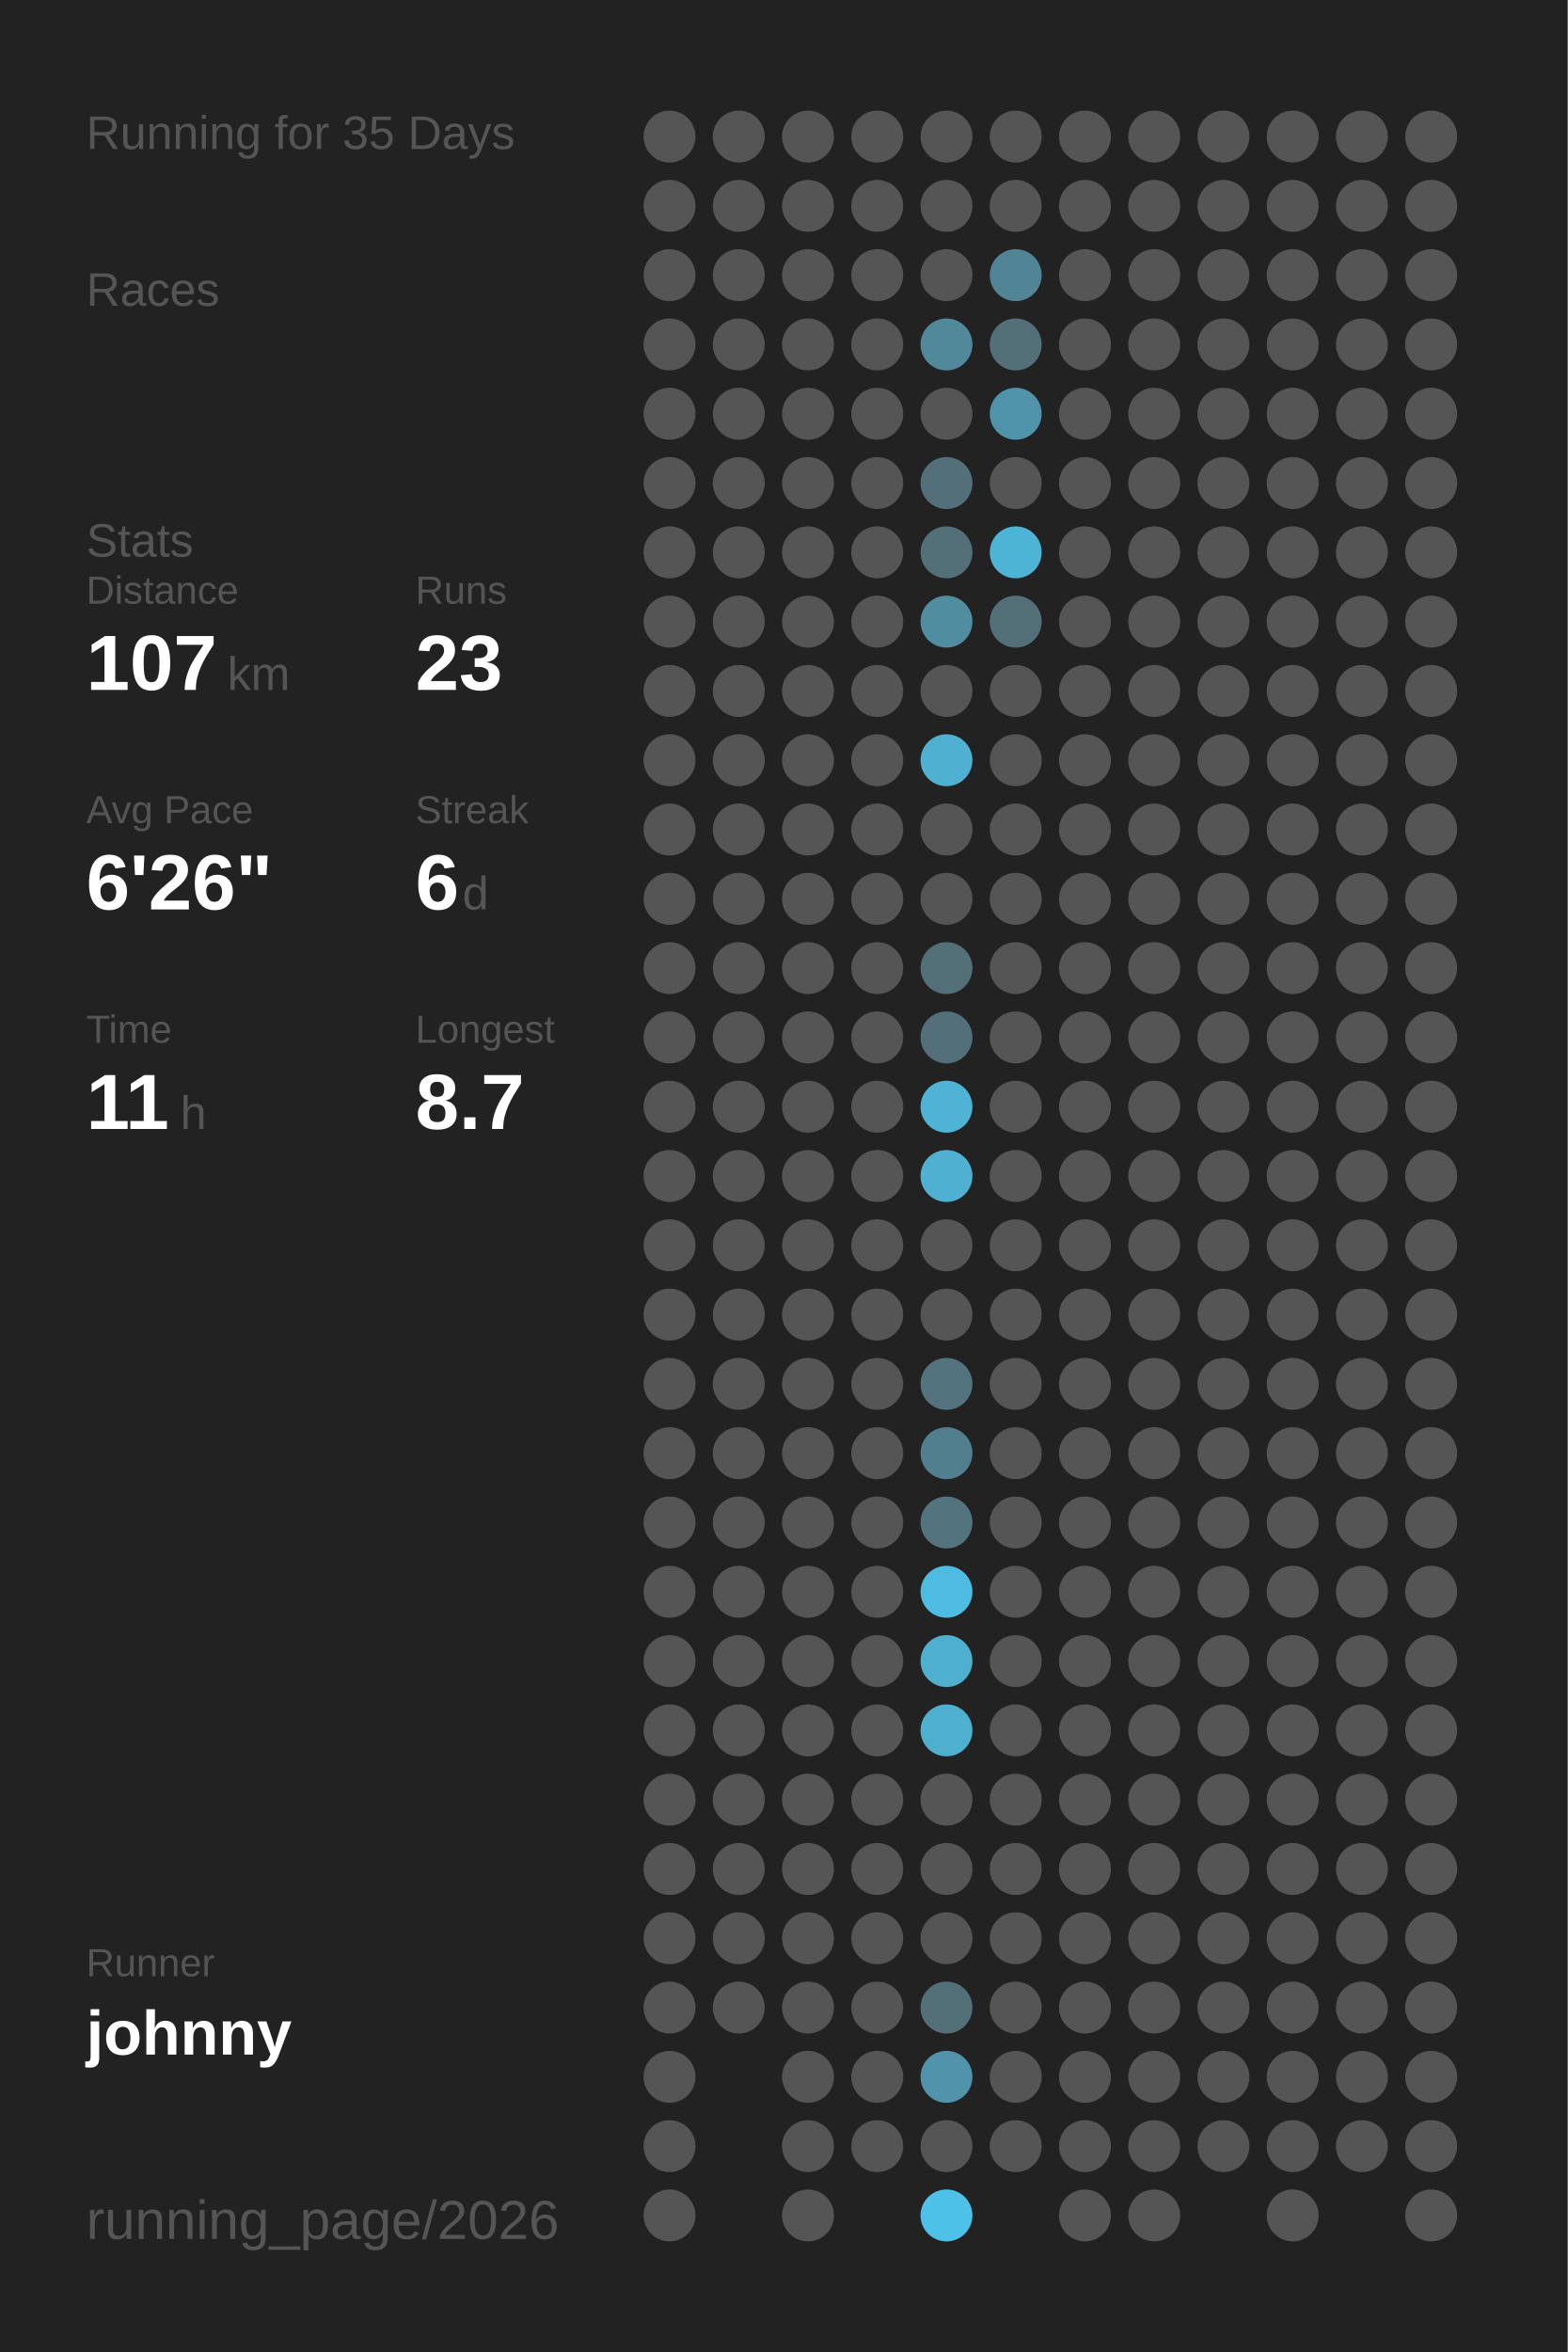
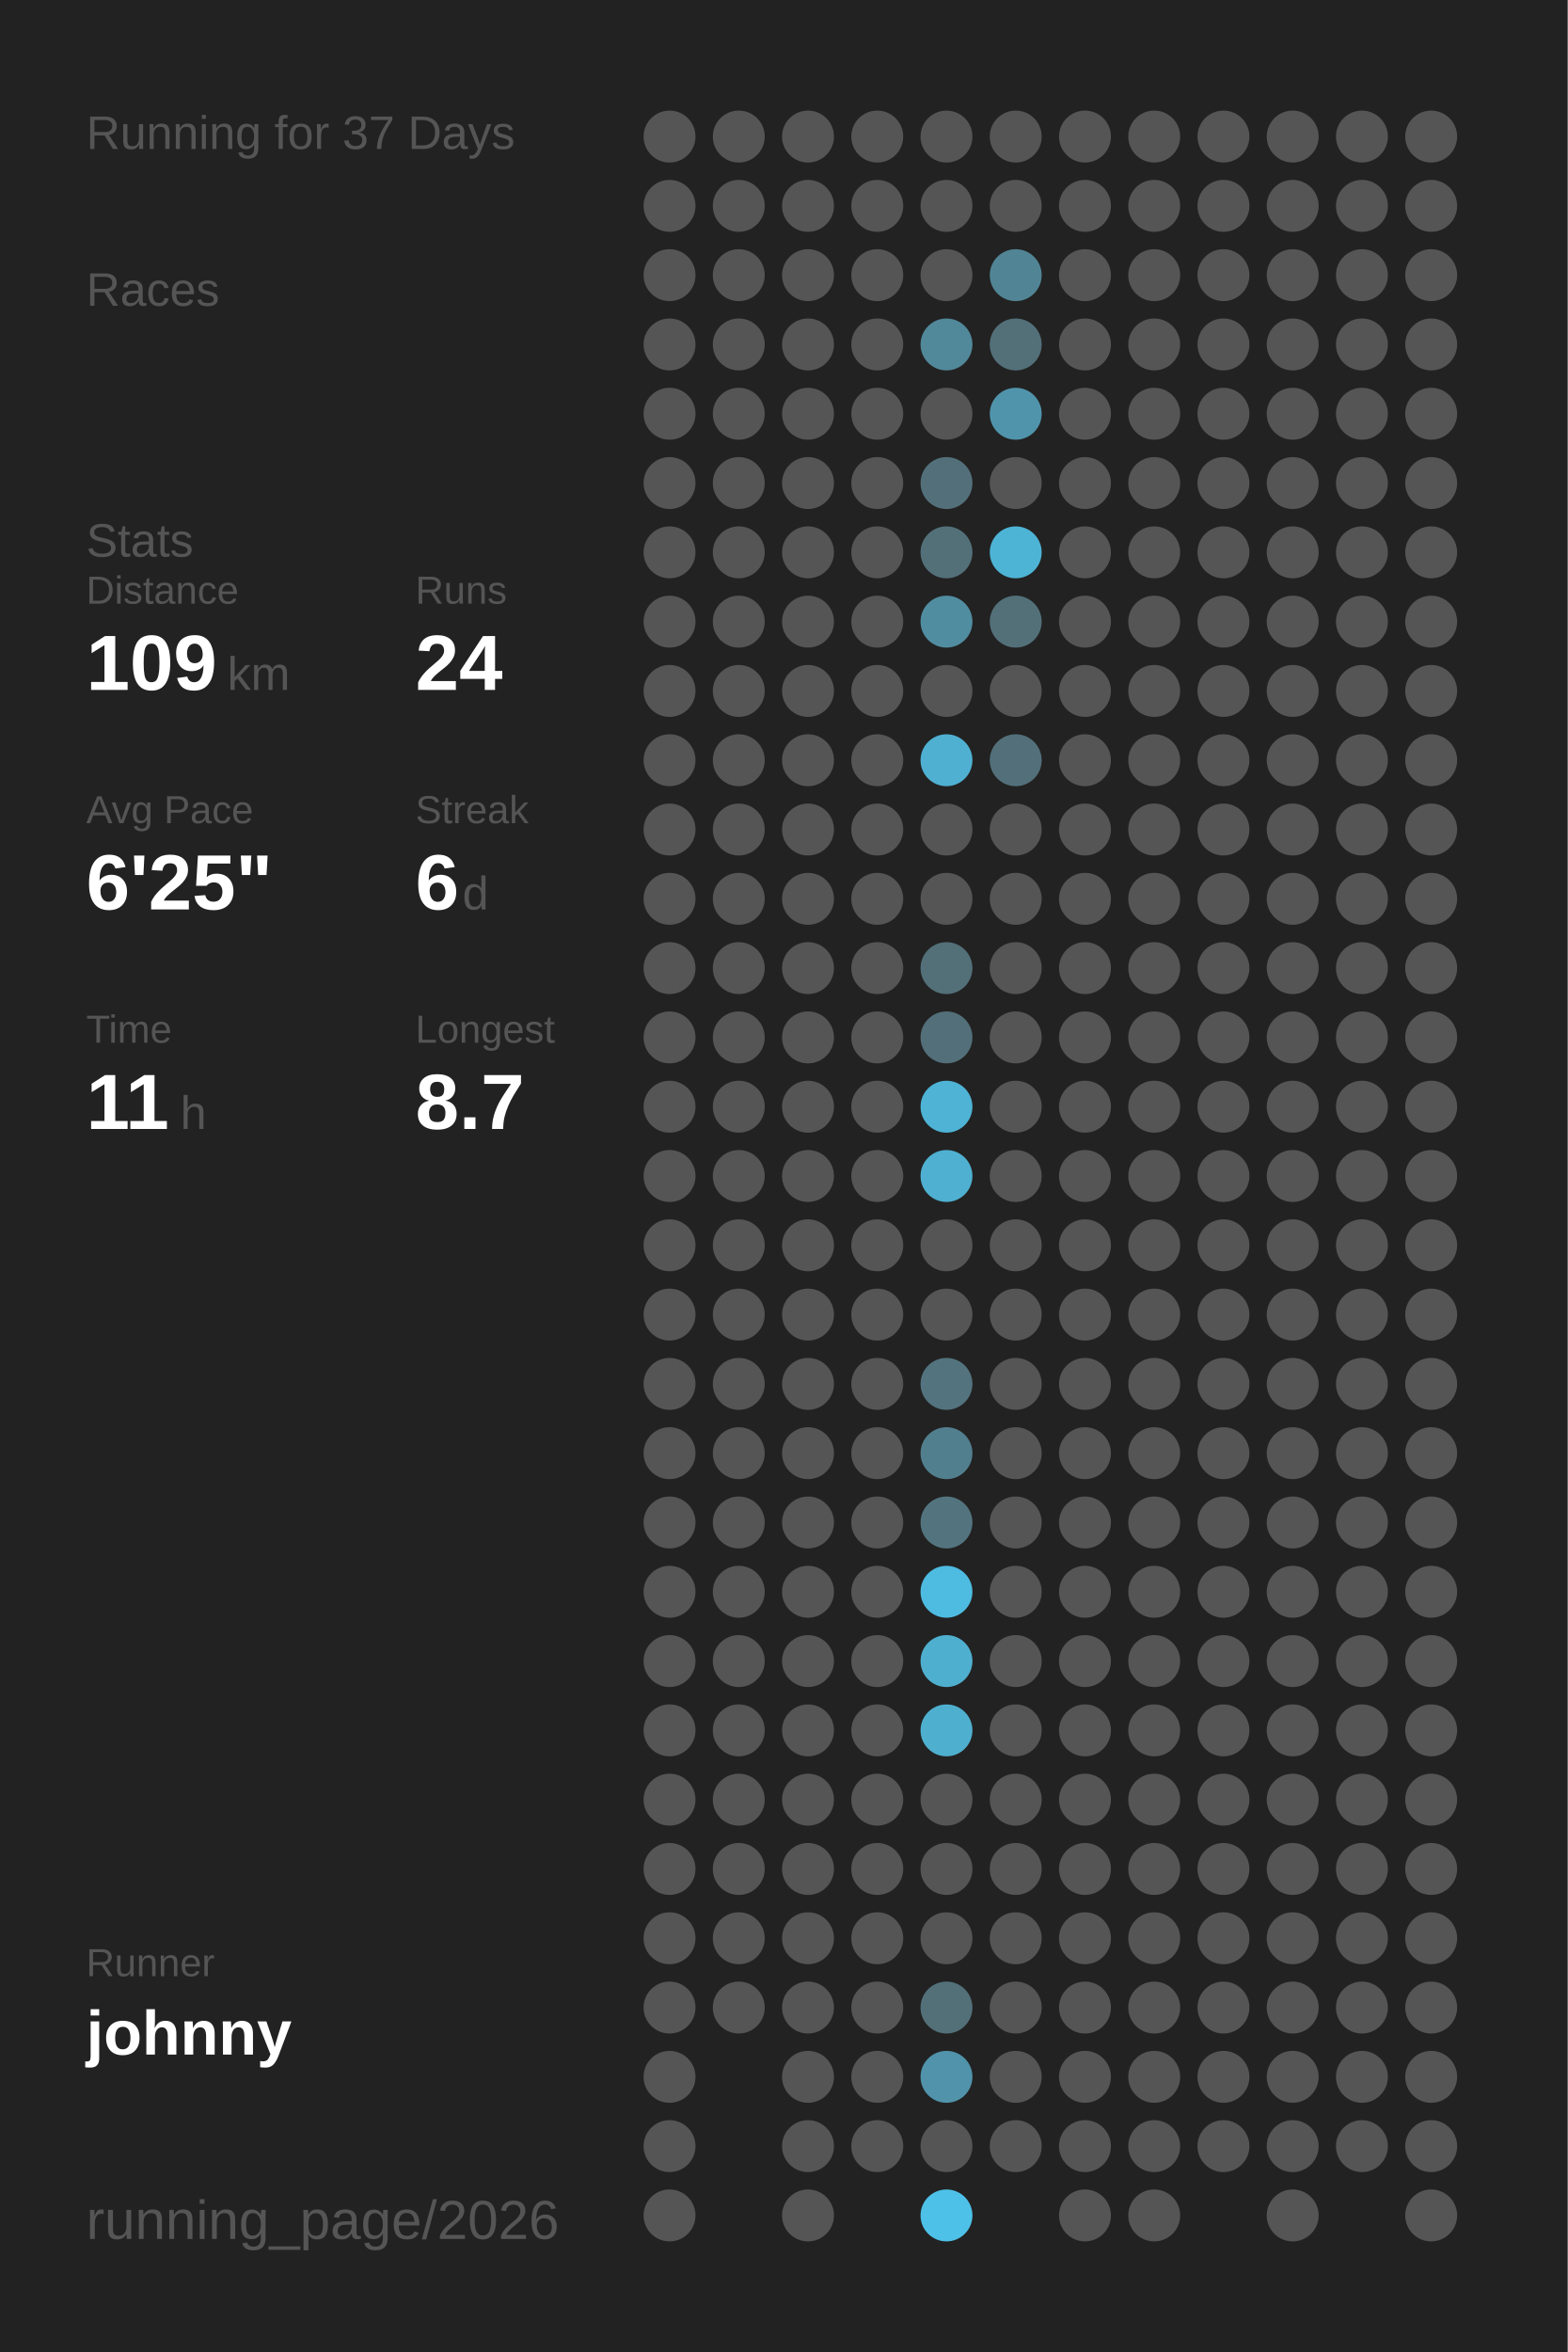
<svg xmlns="http://www.w3.org/2000/svg" baseProfile="full" height="300mm" version="1.1" viewBox="0,0,200,300" width="200mm">
  <defs />
  <rect fill="#222222" height="300" width="200" x="0" y="0" />
-   <text fill="#555555" style="font-size:6px; font-family:Arial;" x="11" y="19">Running for 35 Days</text>
+   <text fill="#555555" style="font-size:6px; font-family:Arial;" x="11" y="19">Running for 37 Days</text>
  <text fill="#555555" style="font-size:6px; font-family:Arial;" x="11" y="39">Races</text>
  <text fill="#555555" style="font-size:6px; font-family:Arial;" x="11" y="71">Stats</text>
  <text fill="#555555" style="font-size:5px; font-family:Arial;" x="11" y="77">Distance</text>
-   <text fill="#FFFFFF" style="font-size:10px; font-family:Arial; font-weight:bold;" x="11" y="88">107</text>
+   <text fill="#FFFFFF" style="font-size:10px; font-family:Arial; font-weight:bold;" x="11" y="88">109</text>
  <text fill="#555555" style="font-size:6px; font-family:Arial;" x="29" y="88">km</text>
  <text fill="#555555" style="font-size:5px; font-family:Arial;" x="53" y="77">Runs</text>
-   <text fill="#FFFFFF" style="font-size:10px; font-family:Arial; font-weight:bold;" x="53" y="88">23</text>
+   <text fill="#FFFFFF" style="font-size:10px; font-family:Arial; font-weight:bold;" x="53" y="88">24</text>
  <text fill="#555555" style="font-size:5px; font-family:Arial;" x="11" y="105">Avg Pace</text>
-   <text fill="#FFFFFF" style="font-size:10px; font-family:Arial; font-weight:bold;" x="11" y="116">6'26"</text>
+   <text fill="#FFFFFF" style="font-size:10px; font-family:Arial; font-weight:bold;" x="11" y="116">6'25"</text>
  <text fill="#555555" style="font-size:5px; font-family:Arial;" x="53" y="105">Streak</text>
  <text fill="#FFFFFF" style="font-size:10px; font-family:Arial; font-weight:bold;" x="53" y="116">6</text>
  <text fill="#555555" style="font-size:6px; font-family:Arial;" x="59" y="116">d</text>
  <text fill="#555555" style="font-size:5px; font-family:Arial;" x="11" y="133">Time</text>
  <text fill="#FFFFFF" style="font-size:10px; font-family:Arial; font-weight:bold;" x="11" y="144">11</text>
  <text fill="#555555" style="font-size:6px; font-family:Arial;" x="23" y="144">h</text>
  <text fill="#555555" style="font-size:5px; font-family:Arial;" x="53" y="133">Longest</text>
  <text fill="#FFFFFF" style="font-size:10px; font-family:Arial; font-weight:bold;" x="53" y="144">8.7</text>
  <text fill="#555555" style="font-size:5px; font-family:Arial;" x="11" y="252.065">Runner</text>
  <text fill="#FFFFFF" style="font-size:8px; font-family:Arial; font-weight:bold;" x="11" y="262.065">johnny</text>
  <text fill="#555555" style="font-size:7px; font-family:Arial;" x="11" y="285.581">running_page/2026</text>
  <circle cx="85.417" cy="17.419" fill="#555555" r="3.312" />
  <circle cx="85.417" cy="26.258" fill="#555555" r="3.312" />
  <circle cx="85.417" cy="35.097" fill="#555555" r="3.312" />
  <circle cx="85.417" cy="43.935" fill="#555555" r="3.312" />
  <circle cx="85.417" cy="52.774" fill="#555555" r="3.312" />
  <circle cx="85.417" cy="61.613" fill="#555555" r="3.312" />
  <circle cx="85.417" cy="70.452" fill="#555555" r="3.312" />
  <circle cx="85.417" cy="79.29" fill="#555555" r="3.312" />
  <circle cx="85.417" cy="88.129" fill="#555555" r="3.312" />
  <circle cx="85.417" cy="96.968" fill="#555555" r="3.312" />
  <circle cx="85.417" cy="105.806" fill="#555555" r="3.312" />
  <circle cx="85.417" cy="114.645" fill="#555555" r="3.312" />
  <circle cx="85.417" cy="123.484" fill="#555555" r="3.312" />
  <circle cx="85.417" cy="132.323" fill="#555555" r="3.312" />
  <circle cx="85.417" cy="141.161" fill="#555555" r="3.312" />
  <circle cx="85.417" cy="150" fill="#555555" r="3.312" />
  <circle cx="85.417" cy="158.839" fill="#555555" r="3.312" />
  <circle cx="85.417" cy="167.677" fill="#555555" r="3.312" />
  <circle cx="85.417" cy="176.516" fill="#555555" r="3.312" />
  <circle cx="85.417" cy="185.355" fill="#555555" r="3.312" />
  <circle cx="85.417" cy="194.194" fill="#555555" r="3.312" />
  <circle cx="85.417" cy="203.032" fill="#555555" r="3.312" />
  <circle cx="85.417" cy="211.871" fill="#555555" r="3.312" />
  <circle cx="85.417" cy="220.71" fill="#555555" r="3.312" />
  <circle cx="85.417" cy="229.548" fill="#555555" r="3.312" />
  <circle cx="85.417" cy="238.387" fill="#555555" r="3.312" />
  <circle cx="85.417" cy="247.226" fill="#555555" r="3.312" />
  <circle cx="85.417" cy="256.065" fill="#555555" r="3.312" />
  <circle cx="85.417" cy="264.903" fill="#555555" r="3.312" />
  <circle cx="85.417" cy="273.742" fill="#555555" r="3.312" />
  <circle cx="85.417" cy="282.581" fill="#555555" r="3.312" />
  <circle cx="94.25" cy="17.419" fill="#555555" r="3.312" />
  <circle cx="94.25" cy="26.258" fill="#555555" r="3.312" />
  <circle cx="94.25" cy="35.097" fill="#555555" r="3.312" />
  <circle cx="94.25" cy="43.935" fill="#555555" r="3.312" />
  <circle cx="94.25" cy="52.774" fill="#555555" r="3.312" />
  <circle cx="94.25" cy="61.613" fill="#555555" r="3.312" />
  <circle cx="94.25" cy="70.452" fill="#555555" r="3.312" />
  <circle cx="94.25" cy="79.29" fill="#555555" r="3.312" />
  <circle cx="94.25" cy="88.129" fill="#555555" r="3.312" />
  <circle cx="94.25" cy="96.968" fill="#555555" r="3.312" />
  <circle cx="94.25" cy="105.806" fill="#555555" r="3.312" />
  <circle cx="94.25" cy="114.645" fill="#555555" r="3.312" />
  <circle cx="94.25" cy="123.484" fill="#555555" r="3.312" />
  <circle cx="94.25" cy="132.323" fill="#555555" r="3.312" />
  <circle cx="94.25" cy="141.161" fill="#555555" r="3.312" />
  <circle cx="94.25" cy="150" fill="#555555" r="3.312" />
  <circle cx="94.25" cy="158.839" fill="#555555" r="3.312" />
  <circle cx="94.25" cy="167.677" fill="#555555" r="3.312" />
  <circle cx="94.25" cy="176.516" fill="#555555" r="3.312" />
  <circle cx="94.25" cy="185.355" fill="#555555" r="3.312" />
  <circle cx="94.25" cy="194.194" fill="#555555" r="3.312" />
  <circle cx="94.25" cy="203.032" fill="#555555" r="3.312" />
  <circle cx="94.25" cy="211.871" fill="#555555" r="3.312" />
  <circle cx="94.25" cy="220.71" fill="#555555" r="3.312" />
  <circle cx="94.25" cy="229.548" fill="#555555" r="3.312" />
  <circle cx="94.25" cy="238.387" fill="#555555" r="3.312" />
  <circle cx="94.25" cy="247.226" fill="#555555" r="3.312" />
  <circle cx="94.25" cy="256.065" fill="#555555" r="3.312" />
  <circle cx="103.083" cy="17.419" fill="#555555" r="3.312" />
  <circle cx="103.083" cy="26.258" fill="#555555" r="3.312" />
  <circle cx="103.083" cy="35.097" fill="#555555" r="3.312" />
  <circle cx="103.083" cy="43.935" fill="#555555" r="3.312" />
  <circle cx="103.083" cy="52.774" fill="#555555" r="3.312" />
  <circle cx="103.083" cy="61.613" fill="#555555" r="3.312" />
  <circle cx="103.083" cy="70.452" fill="#555555" r="3.312" />
  <circle cx="103.083" cy="79.29" fill="#555555" r="3.312" />
  <circle cx="103.083" cy="88.129" fill="#555555" r="3.312" />
  <circle cx="103.083" cy="96.968" fill="#555555" r="3.312" />
  <circle cx="103.083" cy="105.806" fill="#555555" r="3.312" />
  <circle cx="103.083" cy="114.645" fill="#555555" r="3.312" />
  <circle cx="103.083" cy="123.484" fill="#555555" r="3.312" />
  <circle cx="103.083" cy="132.323" fill="#555555" r="3.312" />
  <circle cx="103.083" cy="141.161" fill="#555555" r="3.312" />
  <circle cx="103.083" cy="150" fill="#555555" r="3.312" />
  <circle cx="103.083" cy="158.839" fill="#555555" r="3.312" />
  <circle cx="103.083" cy="167.677" fill="#555555" r="3.312" />
  <circle cx="103.083" cy="176.516" fill="#555555" r="3.312" />
  <circle cx="103.083" cy="185.355" fill="#555555" r="3.312" />
  <circle cx="103.083" cy="194.194" fill="#555555" r="3.312" />
  <circle cx="103.083" cy="203.032" fill="#555555" r="3.312" />
  <circle cx="103.083" cy="211.871" fill="#555555" r="3.312" />
  <circle cx="103.083" cy="220.71" fill="#555555" r="3.312" />
  <circle cx="103.083" cy="229.548" fill="#555555" r="3.312" />
  <circle cx="103.083" cy="238.387" fill="#555555" r="3.312" />
  <circle cx="103.083" cy="247.226" fill="#555555" r="3.312" />
  <circle cx="103.083" cy="256.065" fill="#555555" r="3.312" />
  <circle cx="103.083" cy="264.903" fill="#555555" r="3.312" />
  <circle cx="103.083" cy="273.742" fill="#555555" r="3.312" />
  <circle cx="103.083" cy="282.581" fill="#555555" r="3.312" />
  <circle cx="111.917" cy="17.419" fill="#555555" r="3.312" />
  <circle cx="111.917" cy="26.258" fill="#555555" r="3.312" />
  <circle cx="111.917" cy="35.097" fill="#555555" r="3.312" />
  <circle cx="111.917" cy="43.935" fill="#555555" r="3.312" />
  <circle cx="111.917" cy="52.774" fill="#555555" r="3.312" />
  <circle cx="111.917" cy="61.613" fill="#555555" r="3.312" />
  <circle cx="111.917" cy="70.452" fill="#555555" r="3.312" />
  <circle cx="111.917" cy="79.29" fill="#555555" r="3.312" />
  <circle cx="111.917" cy="88.129" fill="#555555" r="3.312" />
  <circle cx="111.917" cy="96.968" fill="#555555" r="3.312" />
  <circle cx="111.917" cy="105.806" fill="#555555" r="3.312" />
  <circle cx="111.917" cy="114.645" fill="#555555" r="3.312" />
  <circle cx="111.917" cy="123.484" fill="#555555" r="3.312" />
  <circle cx="111.917" cy="132.323" fill="#555555" r="3.312" />
  <circle cx="111.917" cy="141.161" fill="#555555" r="3.312" />
  <circle cx="111.917" cy="150" fill="#555555" r="3.312" />
  <circle cx="111.917" cy="158.839" fill="#555555" r="3.312" />
  <circle cx="111.917" cy="167.677" fill="#555555" r="3.312" />
  <circle cx="111.917" cy="176.516" fill="#555555" r="3.312" />
  <circle cx="111.917" cy="185.355" fill="#555555" r="3.312" />
  <circle cx="111.917" cy="194.194" fill="#555555" r="3.312" />
  <circle cx="111.917" cy="203.032" fill="#555555" r="3.312" />
  <circle cx="111.917" cy="211.871" fill="#555555" r="3.312" />
  <circle cx="111.917" cy="220.71" fill="#555555" r="3.312" />
  <circle cx="111.917" cy="229.548" fill="#555555" r="3.312" />
  <circle cx="111.917" cy="238.387" fill="#555555" r="3.312" />
  <circle cx="111.917" cy="247.226" fill="#555555" r="3.312" />
  <circle cx="111.917" cy="256.065" fill="#555555" r="3.312" />
  <circle cx="111.917" cy="264.903" fill="#555555" r="3.312" />
  <circle cx="111.917" cy="273.742" fill="#555555" r="3.312" />
  <circle cx="120.75" cy="17.419" fill="#555555" r="3.312" />
  <circle cx="120.75" cy="26.258" fill="#555555" r="3.312" />
  <circle cx="120.75" cy="35.097" fill="#555555" r="3.312" />
  <circle cx="120.75" cy="43.935" fill="#51889a" r="3.312" />
  <circle cx="120.75" cy="52.774" fill="#555555" r="3.312" />
  <circle cx="120.75" cy="61.613" fill="#53707a" r="3.312" />
  <circle cx="120.75" cy="70.452" fill="#537079" r="3.312" />
  <circle cx="120.75" cy="79.29" fill="#518da1" r="3.312" />
  <circle cx="120.75" cy="88.129" fill="#555555" r="3.312" />
  <circle cx="120.75" cy="96.968" fill="#4fb0d2" r="3.312" />
  <circle cx="120.75" cy="105.806" fill="#555555" r="3.312" />
  <circle cx="120.75" cy="114.645" fill="#555555" r="3.312" />
  <circle cx="120.75" cy="123.484" fill="#536f78" r="3.312" />
  <circle cx="120.75" cy="132.323" fill="#536f79" r="3.312" />
  <circle cx="120.75" cy="141.161" fill="#4eb3d5" r="3.312" />
  <circle cx="120.75" cy="150" fill="#4fb0d1" r="3.312" />
  <circle cx="120.75" cy="158.839" fill="#555555" r="3.312" />
  <circle cx="120.75" cy="167.677" fill="#555555" r="3.312" />
  <circle cx="120.75" cy="176.516" fill="#53737e" r="3.312" />
  <circle cx="120.75" cy="185.355" fill="#527f8e" r="3.312" />
  <circle cx="120.75" cy="194.194" fill="#53747f" r="3.312" />
  <circle cx="120.75" cy="203.032" fill="#4ebbe0" r="3.312" />
  <circle cx="120.75" cy="211.871" fill="#4fafcf" r="3.312" />
  <circle cx="120.75" cy="220.71" fill="#4fafcf" r="3.312" />
  <circle cx="120.75" cy="229.548" fill="#555555" r="3.312" />
  <circle cx="120.75" cy="238.387" fill="#555555" r="3.312" />
  <circle cx="120.75" cy="247.226" fill="#555555" r="3.312" />
  <circle cx="120.75" cy="256.065" fill="#537079" r="3.312" />
  <circle cx="120.75" cy="264.903" fill="#5093aa" r="3.312" />
  <circle cx="120.75" cy="273.742" fill="#555555" r="3.312" />
  <circle cx="120.75" cy="282.581" fill="#4ec1e8" r="3.312" />
  <circle cx="129.583" cy="17.419" fill="#555555" r="3.312" />
  <circle cx="129.583" cy="26.258" fill="#555555" r="3.312" />
  <circle cx="129.583" cy="35.097" fill="#518596" r="3.312" />
  <circle cx="129.583" cy="43.935" fill="#537079" r="3.312" />
  <circle cx="129.583" cy="52.774" fill="#5094ab" r="3.312" />
  <circle cx="129.583" cy="61.613" fill="#555555" r="3.312" />
  <circle cx="129.583" cy="70.452" fill="#4eb4d6" r="3.312" />
  <circle cx="129.583" cy="79.29" fill="#537079" r="3.312" />
  <circle cx="129.583" cy="88.129" fill="#555555" r="3.312" />
-   <circle cx="129.583" cy="96.968" fill="#555555" r="3.312" />
+   <circle cx="129.583" cy="96.968" fill="#53707a" r="3.312" />
  <circle cx="129.583" cy="105.806" fill="#555555" r="3.312" />
  <circle cx="129.583" cy="114.645" fill="#555555" r="3.312" />
  <circle cx="129.583" cy="123.484" fill="#555555" r="3.312" />
  <circle cx="129.583" cy="132.323" fill="#555555" r="3.312" />
  <circle cx="129.583" cy="141.161" fill="#555555" r="3.312" />
  <circle cx="129.583" cy="150" fill="#555555" r="3.312" />
  <circle cx="129.583" cy="158.839" fill="#555555" r="3.312" />
  <circle cx="129.583" cy="167.677" fill="#555555" r="3.312" />
  <circle cx="129.583" cy="176.516" fill="#555555" r="3.312" />
  <circle cx="129.583" cy="185.355" fill="#555555" r="3.312" />
  <circle cx="129.583" cy="194.194" fill="#555555" r="3.312" />
  <circle cx="129.583" cy="203.032" fill="#555555" r="3.312" />
  <circle cx="129.583" cy="211.871" fill="#555555" r="3.312" />
  <circle cx="129.583" cy="220.71" fill="#555555" r="3.312" />
  <circle cx="129.583" cy="229.548" fill="#555555" r="3.312" />
  <circle cx="129.583" cy="238.387" fill="#555555" r="3.312" />
  <circle cx="129.583" cy="247.226" fill="#555555" r="3.312" />
  <circle cx="129.583" cy="256.065" fill="#555555" r="3.312" />
  <circle cx="129.583" cy="264.903" fill="#555555" r="3.312" />
  <circle cx="129.583" cy="273.742" fill="#555555" r="3.312" />
  <circle cx="138.417" cy="17.419" fill="#555555" r="3.312" />
  <circle cx="138.417" cy="26.258" fill="#555555" r="3.312" />
  <circle cx="138.417" cy="35.097" fill="#555555" r="3.312" />
  <circle cx="138.417" cy="43.935" fill="#555555" r="3.312" />
  <circle cx="138.417" cy="52.774" fill="#555555" r="3.312" />
  <circle cx="138.417" cy="61.613" fill="#555555" r="3.312" />
  <circle cx="138.417" cy="70.452" fill="#555555" r="3.312" />
  <circle cx="138.417" cy="79.29" fill="#555555" r="3.312" />
  <circle cx="138.417" cy="88.129" fill="#555555" r="3.312" />
  <circle cx="138.417" cy="96.968" fill="#555555" r="3.312" />
  <circle cx="138.417" cy="105.806" fill="#555555" r="3.312" />
  <circle cx="138.417" cy="114.645" fill="#555555" r="3.312" />
  <circle cx="138.417" cy="123.484" fill="#555555" r="3.312" />
  <circle cx="138.417" cy="132.323" fill="#555555" r="3.312" />
  <circle cx="138.417" cy="141.161" fill="#555555" r="3.312" />
  <circle cx="138.417" cy="150" fill="#555555" r="3.312" />
  <circle cx="138.417" cy="158.839" fill="#555555" r="3.312" />
  <circle cx="138.417" cy="167.677" fill="#555555" r="3.312" />
  <circle cx="138.417" cy="176.516" fill="#555555" r="3.312" />
  <circle cx="138.417" cy="185.355" fill="#555555" r="3.312" />
  <circle cx="138.417" cy="194.194" fill="#555555" r="3.312" />
  <circle cx="138.417" cy="203.032" fill="#555555" r="3.312" />
  <circle cx="138.417" cy="211.871" fill="#555555" r="3.312" />
  <circle cx="138.417" cy="220.71" fill="#555555" r="3.312" />
  <circle cx="138.417" cy="229.548" fill="#555555" r="3.312" />
  <circle cx="138.417" cy="238.387" fill="#555555" r="3.312" />
  <circle cx="138.417" cy="247.226" fill="#555555" r="3.312" />
  <circle cx="138.417" cy="256.065" fill="#555555" r="3.312" />
  <circle cx="138.417" cy="264.903" fill="#555555" r="3.312" />
  <circle cx="138.417" cy="273.742" fill="#555555" r="3.312" />
  <circle cx="138.417" cy="282.581" fill="#555555" r="3.312" />
  <circle cx="147.25" cy="17.419" fill="#555555" r="3.312" />
  <circle cx="147.25" cy="26.258" fill="#555555" r="3.312" />
  <circle cx="147.25" cy="35.097" fill="#555555" r="3.312" />
  <circle cx="147.25" cy="43.935" fill="#555555" r="3.312" />
  <circle cx="147.25" cy="52.774" fill="#555555" r="3.312" />
  <circle cx="147.25" cy="61.613" fill="#555555" r="3.312" />
  <circle cx="147.25" cy="70.452" fill="#555555" r="3.312" />
  <circle cx="147.25" cy="79.29" fill="#555555" r="3.312" />
  <circle cx="147.25" cy="88.129" fill="#555555" r="3.312" />
  <circle cx="147.25" cy="96.968" fill="#555555" r="3.312" />
  <circle cx="147.25" cy="105.806" fill="#555555" r="3.312" />
  <circle cx="147.25" cy="114.645" fill="#555555" r="3.312" />
  <circle cx="147.25" cy="123.484" fill="#555555" r="3.312" />
  <circle cx="147.25" cy="132.323" fill="#555555" r="3.312" />
  <circle cx="147.25" cy="141.161" fill="#555555" r="3.312" />
  <circle cx="147.25" cy="150" fill="#555555" r="3.312" />
  <circle cx="147.25" cy="158.839" fill="#555555" r="3.312" />
  <circle cx="147.25" cy="167.677" fill="#555555" r="3.312" />
  <circle cx="147.25" cy="176.516" fill="#555555" r="3.312" />
  <circle cx="147.25" cy="185.355" fill="#555555" r="3.312" />
  <circle cx="147.25" cy="194.194" fill="#555555" r="3.312" />
  <circle cx="147.25" cy="203.032" fill="#555555" r="3.312" />
  <circle cx="147.25" cy="211.871" fill="#555555" r="3.312" />
  <circle cx="147.25" cy="220.71" fill="#555555" r="3.312" />
  <circle cx="147.25" cy="229.548" fill="#555555" r="3.312" />
  <circle cx="147.25" cy="238.387" fill="#555555" r="3.312" />
  <circle cx="147.25" cy="247.226" fill="#555555" r="3.312" />
  <circle cx="147.25" cy="256.065" fill="#555555" r="3.312" />
  <circle cx="147.25" cy="264.903" fill="#555555" r="3.312" />
  <circle cx="147.25" cy="273.742" fill="#555555" r="3.312" />
  <circle cx="147.25" cy="282.581" fill="#555555" r="3.312" />
  <circle cx="156.083" cy="17.419" fill="#555555" r="3.312" />
  <circle cx="156.083" cy="26.258" fill="#555555" r="3.312" />
  <circle cx="156.083" cy="35.097" fill="#555555" r="3.312" />
  <circle cx="156.083" cy="43.935" fill="#555555" r="3.312" />
  <circle cx="156.083" cy="52.774" fill="#555555" r="3.312" />
  <circle cx="156.083" cy="61.613" fill="#555555" r="3.312" />
  <circle cx="156.083" cy="70.452" fill="#555555" r="3.312" />
  <circle cx="156.083" cy="79.29" fill="#555555" r="3.312" />
  <circle cx="156.083" cy="88.129" fill="#555555" r="3.312" />
  <circle cx="156.083" cy="96.968" fill="#555555" r="3.312" />
  <circle cx="156.083" cy="105.806" fill="#555555" r="3.312" />
  <circle cx="156.083" cy="114.645" fill="#555555" r="3.312" />
  <circle cx="156.083" cy="123.484" fill="#555555" r="3.312" />
  <circle cx="156.083" cy="132.323" fill="#555555" r="3.312" />
  <circle cx="156.083" cy="141.161" fill="#555555" r="3.312" />
  <circle cx="156.083" cy="150" fill="#555555" r="3.312" />
  <circle cx="156.083" cy="158.839" fill="#555555" r="3.312" />
  <circle cx="156.083" cy="167.677" fill="#555555" r="3.312" />
  <circle cx="156.083" cy="176.516" fill="#555555" r="3.312" />
  <circle cx="156.083" cy="185.355" fill="#555555" r="3.312" />
  <circle cx="156.083" cy="194.194" fill="#555555" r="3.312" />
  <circle cx="156.083" cy="203.032" fill="#555555" r="3.312" />
  <circle cx="156.083" cy="211.871" fill="#555555" r="3.312" />
  <circle cx="156.083" cy="220.71" fill="#555555" r="3.312" />
  <circle cx="156.083" cy="229.548" fill="#555555" r="3.312" />
  <circle cx="156.083" cy="238.387" fill="#555555" r="3.312" />
  <circle cx="156.083" cy="247.226" fill="#555555" r="3.312" />
  <circle cx="156.083" cy="256.065" fill="#555555" r="3.312" />
  <circle cx="156.083" cy="264.903" fill="#555555" r="3.312" />
  <circle cx="156.083" cy="273.742" fill="#555555" r="3.312" />
  <circle cx="164.917" cy="17.419" fill="#555555" r="3.312" />
  <circle cx="164.917" cy="26.258" fill="#555555" r="3.312" />
  <circle cx="164.917" cy="35.097" fill="#555555" r="3.312" />
  <circle cx="164.917" cy="43.935" fill="#555555" r="3.312" />
  <circle cx="164.917" cy="52.774" fill="#555555" r="3.312" />
  <circle cx="164.917" cy="61.613" fill="#555555" r="3.312" />
  <circle cx="164.917" cy="70.452" fill="#555555" r="3.312" />
  <circle cx="164.917" cy="79.29" fill="#555555" r="3.312" />
  <circle cx="164.917" cy="88.129" fill="#555555" r="3.312" />
  <circle cx="164.917" cy="96.968" fill="#555555" r="3.312" />
  <circle cx="164.917" cy="105.806" fill="#555555" r="3.312" />
  <circle cx="164.917" cy="114.645" fill="#555555" r="3.312" />
  <circle cx="164.917" cy="123.484" fill="#555555" r="3.312" />
  <circle cx="164.917" cy="132.323" fill="#555555" r="3.312" />
  <circle cx="164.917" cy="141.161" fill="#555555" r="3.312" />
  <circle cx="164.917" cy="150" fill="#555555" r="3.312" />
  <circle cx="164.917" cy="158.839" fill="#555555" r="3.312" />
  <circle cx="164.917" cy="167.677" fill="#555555" r="3.312" />
  <circle cx="164.917" cy="176.516" fill="#555555" r="3.312" />
  <circle cx="164.917" cy="185.355" fill="#555555" r="3.312" />
  <circle cx="164.917" cy="194.194" fill="#555555" r="3.312" />
  <circle cx="164.917" cy="203.032" fill="#555555" r="3.312" />
  <circle cx="164.917" cy="211.871" fill="#555555" r="3.312" />
  <circle cx="164.917" cy="220.71" fill="#555555" r="3.312" />
  <circle cx="164.917" cy="229.548" fill="#555555" r="3.312" />
  <circle cx="164.917" cy="238.387" fill="#555555" r="3.312" />
  <circle cx="164.917" cy="247.226" fill="#555555" r="3.312" />
  <circle cx="164.917" cy="256.065" fill="#555555" r="3.312" />
  <circle cx="164.917" cy="264.903" fill="#555555" r="3.312" />
  <circle cx="164.917" cy="273.742" fill="#555555" r="3.312" />
  <circle cx="164.917" cy="282.581" fill="#555555" r="3.312" />
  <circle cx="173.75" cy="17.419" fill="#555555" r="3.312" />
  <circle cx="173.75" cy="26.258" fill="#555555" r="3.312" />
  <circle cx="173.75" cy="35.097" fill="#555555" r="3.312" />
  <circle cx="173.75" cy="43.935" fill="#555555" r="3.312" />
  <circle cx="173.75" cy="52.774" fill="#555555" r="3.312" />
  <circle cx="173.75" cy="61.613" fill="#555555" r="3.312" />
  <circle cx="173.75" cy="70.452" fill="#555555" r="3.312" />
  <circle cx="173.75" cy="79.29" fill="#555555" r="3.312" />
  <circle cx="173.75" cy="88.129" fill="#555555" r="3.312" />
  <circle cx="173.75" cy="96.968" fill="#555555" r="3.312" />
  <circle cx="173.75" cy="105.806" fill="#555555" r="3.312" />
  <circle cx="173.75" cy="114.645" fill="#555555" r="3.312" />
  <circle cx="173.75" cy="123.484" fill="#555555" r="3.312" />
  <circle cx="173.75" cy="132.323" fill="#555555" r="3.312" />
  <circle cx="173.75" cy="141.161" fill="#555555" r="3.312" />
  <circle cx="173.75" cy="150" fill="#555555" r="3.312" />
  <circle cx="173.75" cy="158.839" fill="#555555" r="3.312" />
  <circle cx="173.75" cy="167.677" fill="#555555" r="3.312" />
  <circle cx="173.75" cy="176.516" fill="#555555" r="3.312" />
  <circle cx="173.75" cy="185.355" fill="#555555" r="3.312" />
  <circle cx="173.75" cy="194.194" fill="#555555" r="3.312" />
  <circle cx="173.75" cy="203.032" fill="#555555" r="3.312" />
  <circle cx="173.75" cy="211.871" fill="#555555" r="3.312" />
  <circle cx="173.75" cy="220.71" fill="#555555" r="3.312" />
  <circle cx="173.75" cy="229.548" fill="#555555" r="3.312" />
  <circle cx="173.75" cy="238.387" fill="#555555" r="3.312" />
  <circle cx="173.75" cy="247.226" fill="#555555" r="3.312" />
  <circle cx="173.75" cy="256.065" fill="#555555" r="3.312" />
  <circle cx="173.75" cy="264.903" fill="#555555" r="3.312" />
  <circle cx="173.75" cy="273.742" fill="#555555" r="3.312" />
  <circle cx="182.583" cy="17.419" fill="#555555" r="3.312" />
  <circle cx="182.583" cy="26.258" fill="#555555" r="3.312" />
  <circle cx="182.583" cy="35.097" fill="#555555" r="3.312" />
  <circle cx="182.583" cy="43.935" fill="#555555" r="3.312" />
  <circle cx="182.583" cy="52.774" fill="#555555" r="3.312" />
  <circle cx="182.583" cy="61.613" fill="#555555" r="3.312" />
  <circle cx="182.583" cy="70.452" fill="#555555" r="3.312" />
  <circle cx="182.583" cy="79.29" fill="#555555" r="3.312" />
  <circle cx="182.583" cy="88.129" fill="#555555" r="3.312" />
  <circle cx="182.583" cy="96.968" fill="#555555" r="3.312" />
  <circle cx="182.583" cy="105.806" fill="#555555" r="3.312" />
  <circle cx="182.583" cy="114.645" fill="#555555" r="3.312" />
  <circle cx="182.583" cy="123.484" fill="#555555" r="3.312" />
  <circle cx="182.583" cy="132.323" fill="#555555" r="3.312" />
  <circle cx="182.583" cy="141.161" fill="#555555" r="3.312" />
  <circle cx="182.583" cy="150" fill="#555555" r="3.312" />
  <circle cx="182.583" cy="158.839" fill="#555555" r="3.312" />
  <circle cx="182.583" cy="167.677" fill="#555555" r="3.312" />
  <circle cx="182.583" cy="176.516" fill="#555555" r="3.312" />
  <circle cx="182.583" cy="185.355" fill="#555555" r="3.312" />
  <circle cx="182.583" cy="194.194" fill="#555555" r="3.312" />
  <circle cx="182.583" cy="203.032" fill="#555555" r="3.312" />
  <circle cx="182.583" cy="211.871" fill="#555555" r="3.312" />
  <circle cx="182.583" cy="220.71" fill="#555555" r="3.312" />
  <circle cx="182.583" cy="229.548" fill="#555555" r="3.312" />
  <circle cx="182.583" cy="238.387" fill="#555555" r="3.312" />
  <circle cx="182.583" cy="247.226" fill="#555555" r="3.312" />
  <circle cx="182.583" cy="256.065" fill="#555555" r="3.312" />
  <circle cx="182.583" cy="264.903" fill="#555555" r="3.312" />
  <circle cx="182.583" cy="273.742" fill="#555555" r="3.312" />
  <circle cx="182.583" cy="282.581" fill="#555555" r="3.312" />
</svg>
